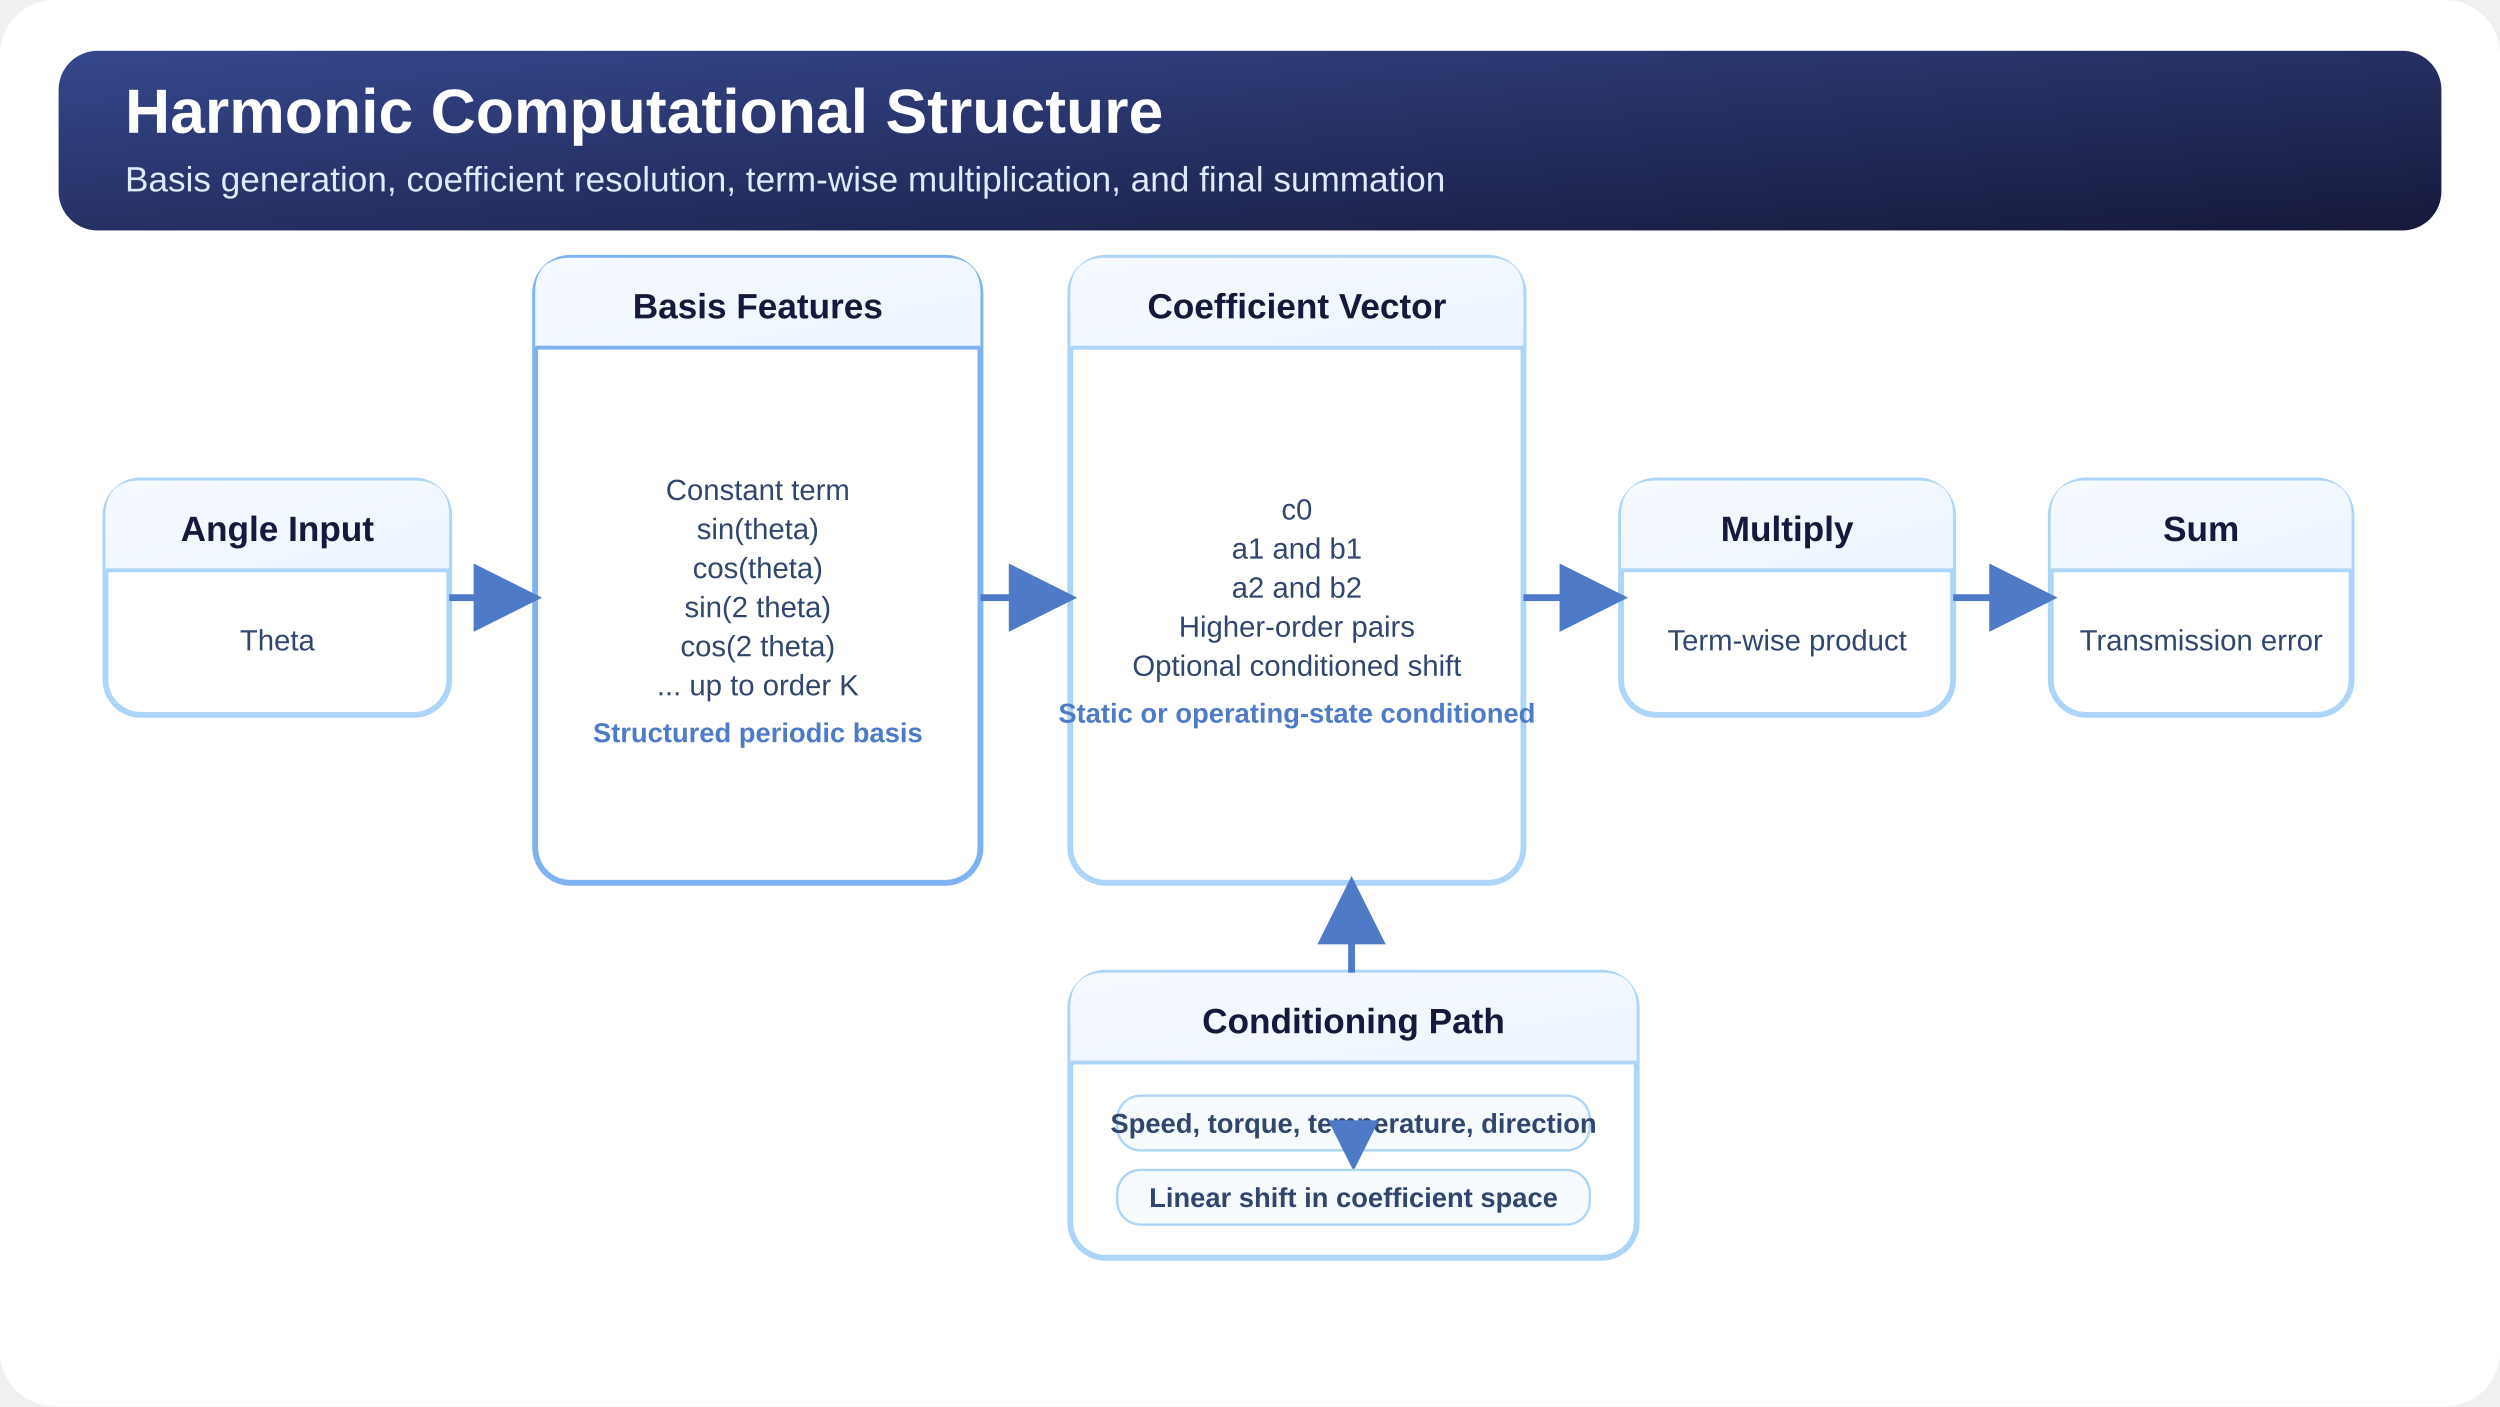
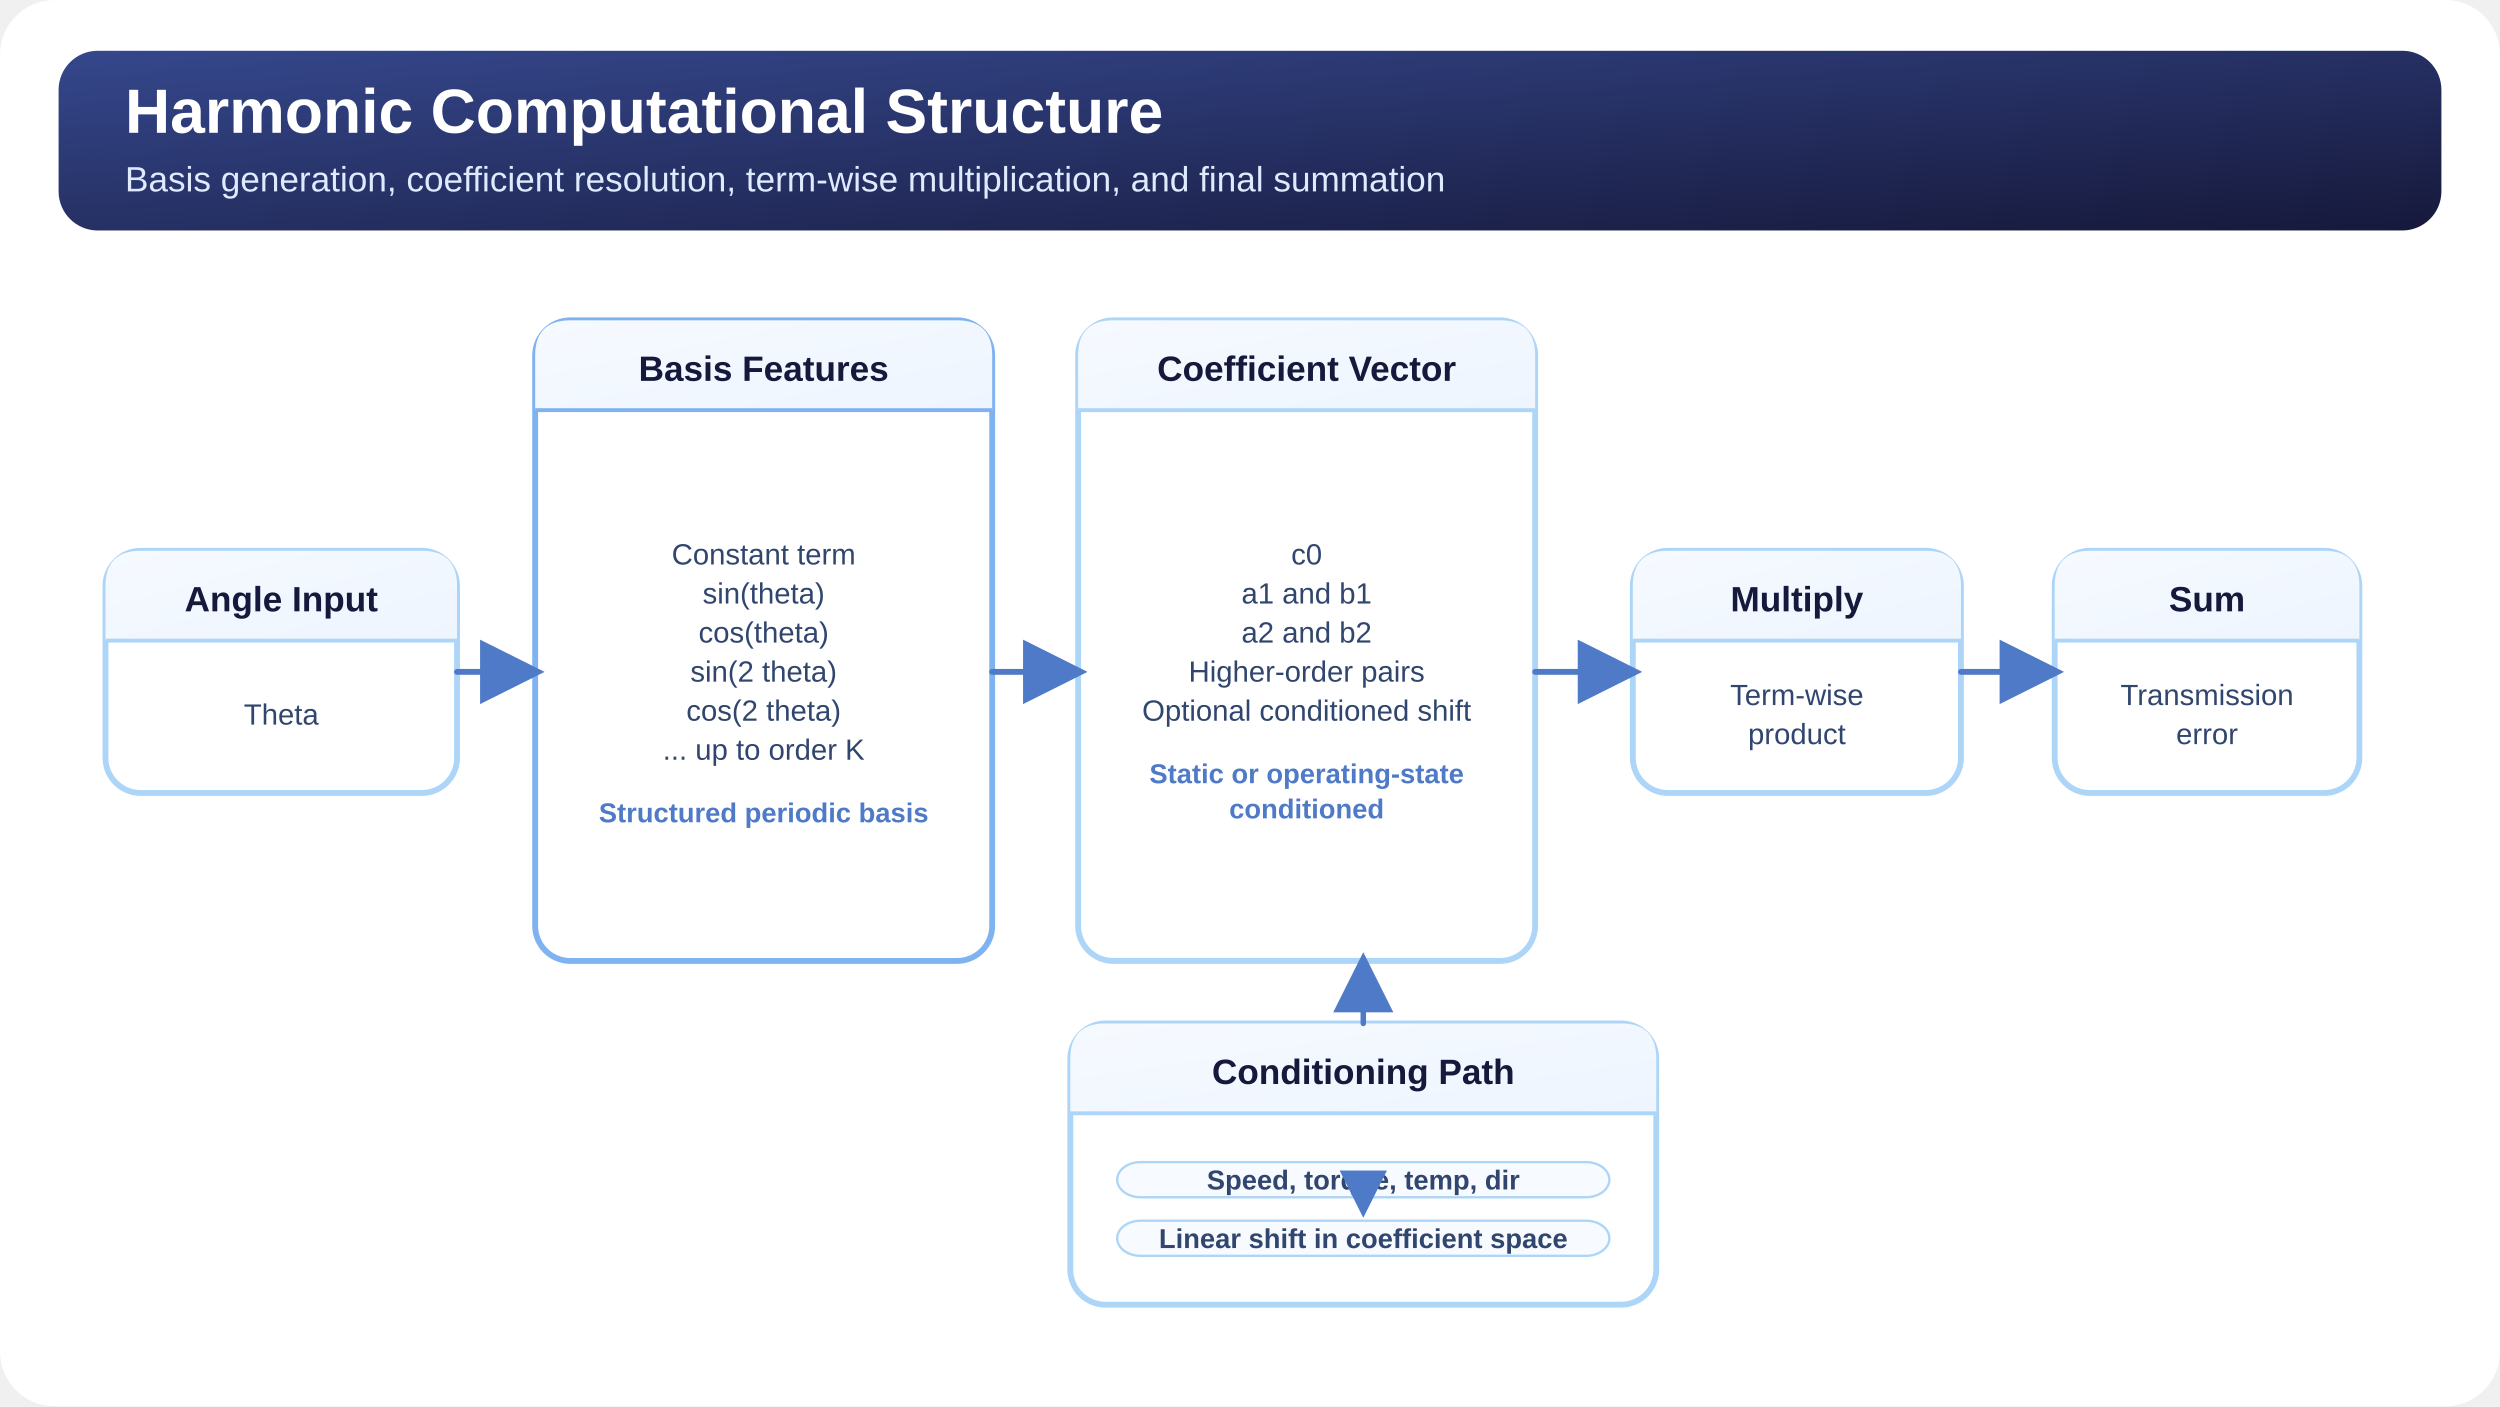
<svg xmlns="http://www.w3.org/2000/svg" width="1280" height="720" viewBox="0 0 1280 720" role="img" aria-labelledby="title desc">
  <defs>
    <linearGradient id="canvas_header" x1="0" y1="0" x2="1" y2="1">
      <stop offset="0%" stop-color="#35478C" />
      <stop offset="100%" stop-color="#16193B" />
    </linearGradient>
    <linearGradient id="card_header" x1="0" y1="0" x2="1" y2="1">
      <stop offset="0%" stop-color="#F6FAFF" />
      <stop offset="100%" stop-color="#EEF5FF" />
    </linearGradient>
-     <marker id="arrow_head" markerWidth="10" markerHeight="10" refX="9" refY="5" orient="auto" markerUnits="strokeWidth">
-       <path d="M0,0 L10,5 L0,10 Z" fill="#4E7AC7" />
+     <marker id="arrow_head" markerWidth="11" markerHeight="11" refX="9.4" refY="5.5" orient="auto" markerUnits="strokeWidth">
+       <path d="M0,0 L11,5.5 L0,11 Z" fill="#4E7AC7" />
    </marker>
    <style>
      .canvas-title { font: 700 32px 'Segoe UI', Arial, sans-serif; fill: #ffffff; }
      .canvas-subtitle { font: 500 18px 'Segoe UI', Arial, sans-serif; fill: #dfeaff; }
      .card-title { font: 700 18px 'Segoe UI', Arial, sans-serif; fill: #16193B; }
      .card-text { font: 500 15px 'Segoe UI', Arial, sans-serif; fill: #31466E; }
      .card-note { font: 600 14px 'Segoe UI', Arial, sans-serif; fill: #4E7AC7; }
      .label { font: 700 16px 'Segoe UI', Arial, sans-serif; fill: #16193B; }
      .tiny { font: 600 14px 'Segoe UI', Arial, sans-serif; fill: #4E7AC7; }
      .node-label { font: 700 12px 'Segoe UI', Arial, sans-serif; fill: #16193B; }
      .node-small-label { font: 700 11px 'Segoe UI', Arial, sans-serif; fill: #16193B; }
      .flow-row-text { font: 600 14px 'Segoe UI', Arial, sans-serif; fill: #31466E; }
    </style>
  </defs>
  <rect x="0" y="0" width="1280" height="720" rx="28" fill="#FFFFFF" />
  <rect x="30" y="26" width="1220" height="92" rx="20" fill="url(#canvas_header)" />
  <text x="64" y="68" class="canvas-title">Harmonic Computational Structure</text>
  <text x="64" y="98" class="canvas-subtitle">Basis generation, coefficient resolution, term-wise multiplication, and final summation</text>
-   <rect x="54" y="246" width="176" height="120" rx="18" fill="#FFFFFF" stroke="#ADD5F7" stroke-width="3" />
-   <path d="M72, 246 H212 Q230, 246 230, 264 V292 H54 V264 Q54, 246 72, 246 Z" fill="url(#card_header)" />
-   <line x1="54" y1="292" x2="230" y2="292" stroke="#ADD5F7" stroke-width="2" />
-   <text x="142" y="277" text-anchor="middle" class="card-title">Angle Input</text>
-   <text x="142" y="333.0" text-anchor="middle" class="card-text">Theta</text>
-   <rect x="274" y="132" width="228" height="320" rx="18" fill="#FFFFFF" stroke="#7FB2F0" stroke-width="3" />
-   <path d="M292, 132 H484 Q502, 132 502, 150 V178 H274 V150 Q274, 132 292, 132 Z" fill="url(#card_header)" />
-   <line x1="274" y1="178" x2="502" y2="178" stroke="#7FB2F0" stroke-width="2" />
-   <text x="388" y="163" text-anchor="middle" class="card-title">Basis Features</text>
-   <text x="388" y="256.0" text-anchor="middle" class="card-text">Constant term</text>
-   <text x="388" y="276.0" text-anchor="middle" class="card-text">sin(theta)</text>
-   <text x="388" y="296.0" text-anchor="middle" class="card-text">cos(theta)</text>
-   <text x="388" y="316.0" text-anchor="middle" class="card-text">sin(2 theta)</text>
-   <text x="388" y="336.0" text-anchor="middle" class="card-text">cos(2 theta)</text>
-   <text x="388" y="356.0" text-anchor="middle" class="card-text">... up to order K</text>
-   <text x="388" y="380.0" text-anchor="middle" class="card-note">Structured periodic basis</text>
-   <rect x="548" y="132" width="232" height="320" rx="18" fill="#FFFFFF" stroke="#ADD5F7" stroke-width="3" />
-   <path d="M566, 132 H762 Q780, 132 780, 150 V178 H548 V150 Q548, 132 566, 132 Z" fill="url(#card_header)" />
-   <line x1="548" y1="178" x2="780" y2="178" stroke="#ADD5F7" stroke-width="2" />
-   <text x="664" y="163" text-anchor="middle" class="card-title">Coefficient Vector</text>
-   <text x="664" y="266.0" text-anchor="middle" class="card-text">c0</text>
-   <text x="664" y="286.0" text-anchor="middle" class="card-text">a1 and b1</text>
-   <text x="664" y="306.0" text-anchor="middle" class="card-text">a2 and b2</text>
-   <text x="664" y="326.0" text-anchor="middle" class="card-text">Higher-order pairs</text>
-   <text x="664" y="346.0" text-anchor="middle" class="card-text">Optional conditioned shift</text>
-   <text x="664" y="370.0" text-anchor="middle" class="card-note">Static or operating-state conditioned</text>
-   <rect x="830" y="246" width="170" height="120" rx="18" fill="#FFFFFF" stroke="#ADD5F7" stroke-width="3" />
-   <path d="M848, 246 H982 Q1000, 246 1000, 264 V292 H830 V264 Q830, 246 848, 246 Z" fill="url(#card_header)" />
-   <line x1="830" y1="292" x2="1000" y2="292" stroke="#ADD5F7" stroke-width="2" />
-   <text x="915" y="277" text-anchor="middle" class="card-title">Multiply</text>
-   <text x="915" y="333.0" text-anchor="middle" class="card-text">Term-wise product</text>
-   <rect x="1050" y="246" width="154" height="120" rx="18" fill="#FFFFFF" stroke="#ADD5F7" stroke-width="3" />
-   <path d="M1068, 246 H1186 Q1204, 246 1204, 264 V292 H1050 V264 Q1050, 246 1068, 246 Z" fill="url(#card_header)" />
-   <line x1="1050" y1="292" x2="1204" y2="292" stroke="#ADD5F7" stroke-width="2" />
-   <text x="1127" y="277" text-anchor="middle" class="card-title">Sum</text>
-   <text x="1127" y="333.0" text-anchor="middle" class="card-text">Transmission error</text>
-   <line x1="230.0" y1="306.0" x2="274.0" y2="306.0" stroke="#4E7AC7" stroke-width="3.5" marker-end="url(#arrow_head)" />
-   <line x1="502.0" y1="306.0" x2="548.0" y2="306.0" stroke="#4E7AC7" stroke-width="3.5" marker-end="url(#arrow_head)" />
-   <line x1="780.0" y1="306.0" x2="830.0" y2="306.0" stroke="#4E7AC7" stroke-width="3.5" marker-end="url(#arrow_head)" />
-   <line x1="1000.0" y1="306.0" x2="1050.0" y2="306.0" stroke="#4E7AC7" stroke-width="3.5" marker-end="url(#arrow_head)" />
-   <rect x="548" y="498" width="290" height="146" rx="18" fill="#FFFFFF" stroke="#ADD5F7" stroke-width="3" />
-   <path d="M566, 498 H820 Q838, 498 838, 516 V544 H548 V516 Q548, 498 566, 498 Z" fill="url(#card_header)" />
-   <line x1="548" y1="544" x2="838" y2="544" stroke="#ADD5F7" stroke-width="2" />
-   <text x="693.0" y="529" text-anchor="middle" class="card-title">Conditioning Path</text>
-   <rect x="572" y="561.0" width="242" height="28" rx="12" fill="#F7FBFF" stroke="#ADD5F7" stroke-width="1.2" />
-   <text x="693.0" y="580.0" text-anchor="middle" class="flow-row-text">Speed, torque, temperature, direction</text>
-   <line x1="693.0" y1="591.0" x2="693.0" y2="597.0" stroke="#4E7AC7" stroke-width="2.6" marker-end="url(#arrow_head)" />
-   <rect x="572" y="599.0" width="242" height="28" rx="12" fill="#F7FBFF" stroke="#ADD5F7" stroke-width="1.2" />
-   <text x="693.0" y="618.0" text-anchor="middle" class="flow-row-text">Linear shift in coefficient space</text>
-   <line x1="692.0" y1="498.0" x2="692.0" y2="452.0" stroke="#4E7AC7" stroke-width="3.5" marker-end="url(#arrow_head)" />
+   <g transform="translate(0,24.0)">
+     <rect x="54" y="258" width="180" height="124" rx="18" fill="#FFFFFF" stroke="#ADD5F7" stroke-width="3" />
+     <path d="M72, 258 H216 Q234, 258 234, 276 V304 H54 V276 Q54, 258 72, 258 Z" fill="url(#card_header)" />
+     <line x1="54" y1="304" x2="234" y2="304" stroke="#ADD5F7" stroke-width="2" />
+     <text x="144" y="289" text-anchor="middle" class="card-title">Angle Input</text>
+     <text x="144.0" y="347.0" text-anchor="middle" class="card-text">Theta</text>
+     <rect x="274" y="140" width="234" height="328" rx="18" fill="#FFFFFF" stroke="#7FB2F0" stroke-width="3" />
+     <path d="M292, 140 H490 Q508, 140 508, 158 V186 H274 V158 Q274, 140 292, 140 Z" fill="url(#card_header)" />
+     <line x1="274" y1="186" x2="508" y2="186" stroke="#7FB2F0" stroke-width="2" />
+     <text x="391" y="171" text-anchor="middle" class="card-title">Basis Features</text>
+     <text x="391.0" y="265.0" text-anchor="middle" class="card-text">Constant term</text>
+     <text x="391.0" y="285.0" text-anchor="middle" class="card-text">sin(theta)</text>
+     <text x="391.0" y="305.0" text-anchor="middle" class="card-text">cos(theta)</text>
+     <text x="391.0" y="325.0" text-anchor="middle" class="card-text">sin(2 theta)</text>
+     <text x="391.0" y="345.0" text-anchor="middle" class="card-text">cos(2 theta)</text>
+     <text x="391.0" y="365.0" text-anchor="middle" class="card-text">... up to order K</text>
+     <text x="391.0" y="397.0" text-anchor="middle" class="card-note">Structured periodic basis</text>
+     <rect x="552" y="140" width="234" height="328" rx="18" fill="#FFFFFF" stroke="#ADD5F7" stroke-width="3" />
+     <path d="M570, 140 H768 Q786, 140 786, 158 V186 H552 V158 Q552, 140 570, 140 Z" fill="url(#card_header)" />
+     <line x1="552" y1="186" x2="786" y2="186" stroke="#ADD5F7" stroke-width="2" />
+     <text x="669" y="171" text-anchor="middle" class="card-title">Coefficient Vector</text>
+     <text x="669.0" y="265.0" text-anchor="middle" class="card-text">c0</text>
+     <text x="669.0" y="285.0" text-anchor="middle" class="card-text">a1 and b1</text>
+     <text x="669.0" y="305.0" text-anchor="middle" class="card-text">a2 and b2</text>
+     <text x="669.0" y="325.0" text-anchor="middle" class="card-text">Higher-order pairs</text>
+     <text x="669.0" y="345.0" text-anchor="middle" class="card-text">Optional conditioned shift</text>
+     <text x="669.0" y="377.0" text-anchor="middle" class="card-note">Static or operating-state</text>
+     <text x="669.0" y="395.0" text-anchor="middle" class="card-note">conditioned</text>
+     <rect x="836" y="258" width="168" height="124" rx="18" fill="#FFFFFF" stroke="#ADD5F7" stroke-width="3" />
+     <path d="M854, 258 H986 Q1004, 258 1004, 276 V304 H836 V276 Q836, 258 854, 258 Z" fill="url(#card_header)" />
+     <line x1="836" y1="304" x2="1004" y2="304" stroke="#ADD5F7" stroke-width="2" />
+     <text x="920" y="289" text-anchor="middle" class="card-title">Multiply</text>
+     <text x="920.0" y="337.0" text-anchor="middle" class="card-text">Term-wise</text>
+     <text x="920.0" y="357.0" text-anchor="middle" class="card-text">product</text>
+     <rect x="1052" y="258" width="156" height="124" rx="18" fill="#FFFFFF" stroke="#ADD5F7" stroke-width="3" />
+     <path d="M1070, 258 H1190 Q1208, 258 1208, 276 V304 H1052 V276 Q1052, 258 1070, 258 Z" fill="url(#card_header)" />
+     <line x1="1052" y1="304" x2="1208" y2="304" stroke="#ADD5F7" stroke-width="2" />
+     <text x="1130" y="289" text-anchor="middle" class="card-title">Sum</text>
+     <text x="1130.0" y="337.0" text-anchor="middle" class="card-text">Transmission</text>
+     <text x="1130.0" y="357.0" text-anchor="middle" class="card-text">error</text>
+     <line x1="234.0" y1="320.0" x2="274.0" y2="320.0" stroke="#4E7AC7" stroke-width="3.0" stroke-linecap="round" marker-end="url(#arrow_head)" />
+     <line x1="508.0" y1="320.0" x2="552.0" y2="320.0" stroke="#4E7AC7" stroke-width="3.0" stroke-linecap="round" marker-end="url(#arrow_head)" />
+     <line x1="786.0" y1="320.0" x2="836.0" y2="320.0" stroke="#4E7AC7" stroke-width="3.0" stroke-linecap="round" marker-end="url(#arrow_head)" />
+     <line x1="1004.0" y1="320.0" x2="1052.0" y2="320.0" stroke="#4E7AC7" stroke-width="3.0" stroke-linecap="round" marker-end="url(#arrow_head)" />
+     <rect x="548" y="500" width="300" height="144" rx="18" fill="#FFFFFF" stroke="#ADD5F7" stroke-width="3" />
+     <path d="M566, 500 H830 Q848, 500 848, 518 V546 H548 V518 Q548, 500 566, 500 Z" fill="url(#card_header)" />
+     <line x1="548" y1="546" x2="848" y2="546" stroke="#ADD5F7" stroke-width="2" />
+     <text x="698.0" y="531" text-anchor="middle" class="card-title">Conditioning Path</text>
+     <rect x="572" y="571.0" width="252" height="18" rx="12" fill="#F7FBFF" stroke="#ADD5F7" stroke-width="1.2" />
+     <text x="698.0" y="585.0" text-anchor="middle" class="flow-row-text">Speed, torque, temp, dir</text>
+     <line x1="698.0" y1="592.0" x2="698.0" y2="596.0" stroke="#4E7AC7" stroke-width="2.2" stroke-linecap="round" marker-end="url(#arrow_head)" />
+     <rect x="572" y="601.0" width="252" height="18" rx="12" fill="#F7FBFF" stroke="#ADD5F7" stroke-width="1.2" />
+     <text x="698.0" y="615.0" text-anchor="middle" class="flow-row-text">Linear shift in coefficient space</text>
+     <line x1="698.0" y1="500.0" x2="698.0" y2="468.0" stroke="#4E7AC7" stroke-width="2.8" stroke-linecap="round" marker-end="url(#arrow_head)" />
+   </g>
</svg>
